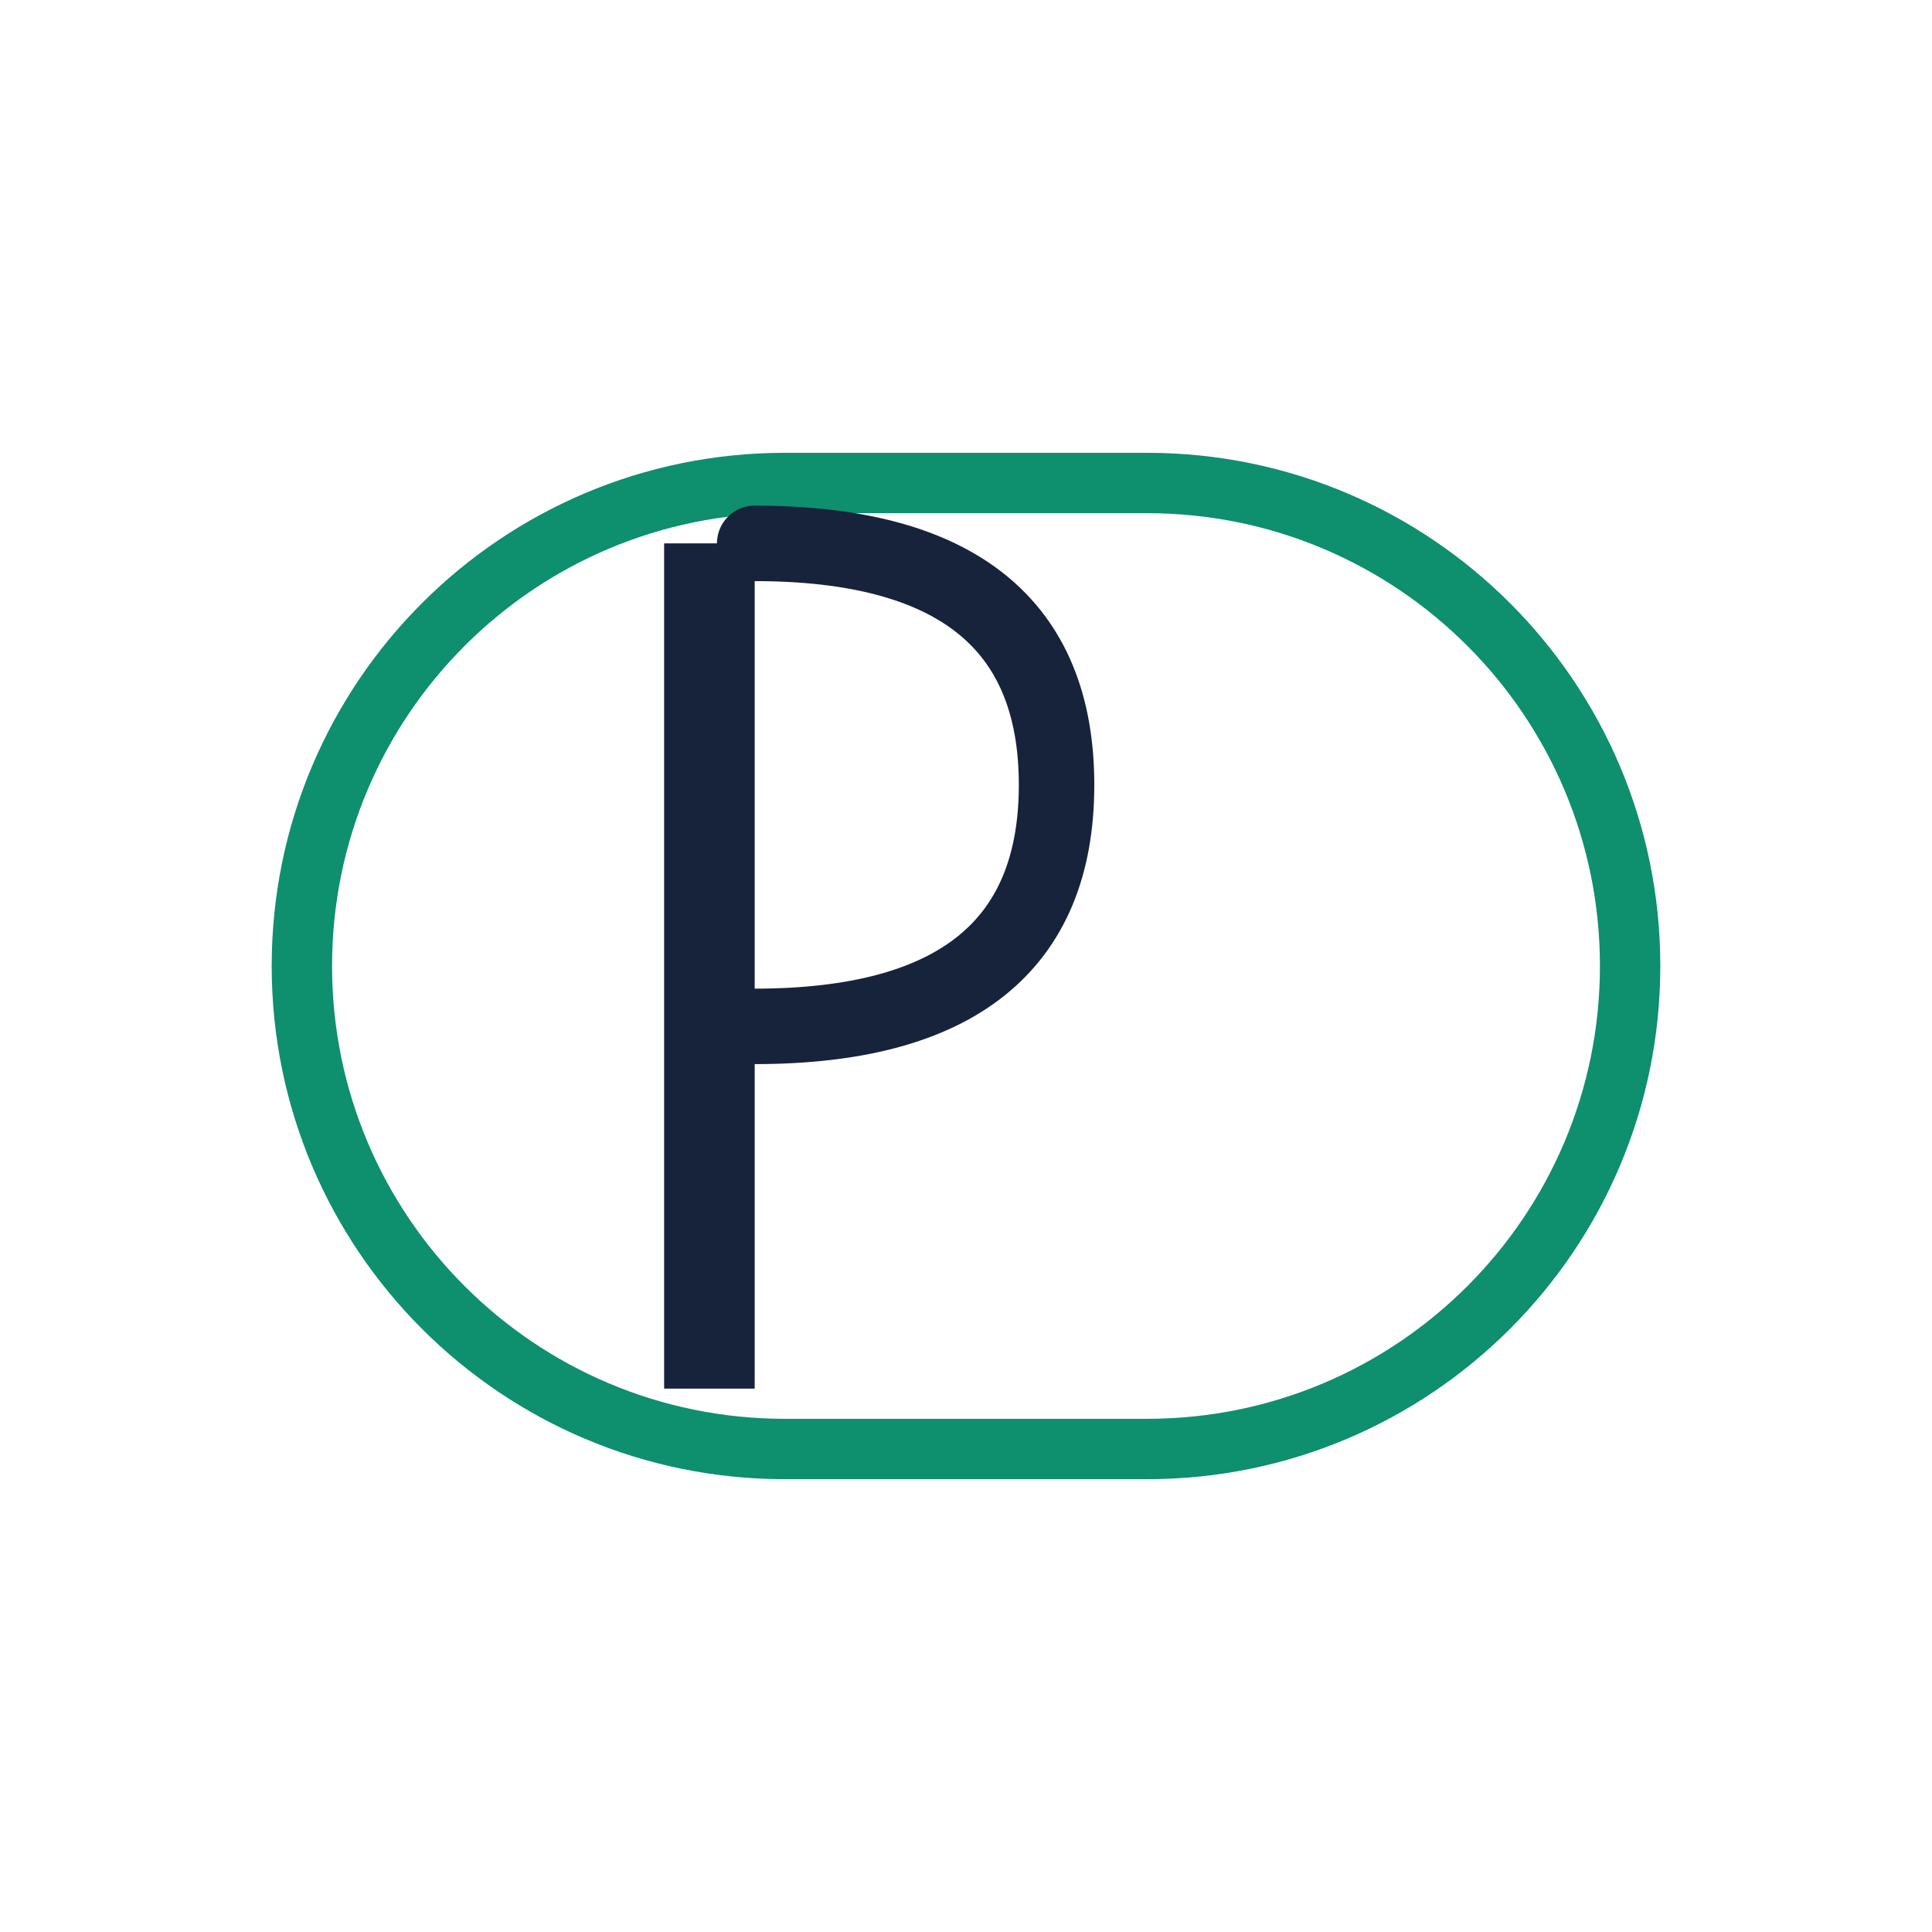
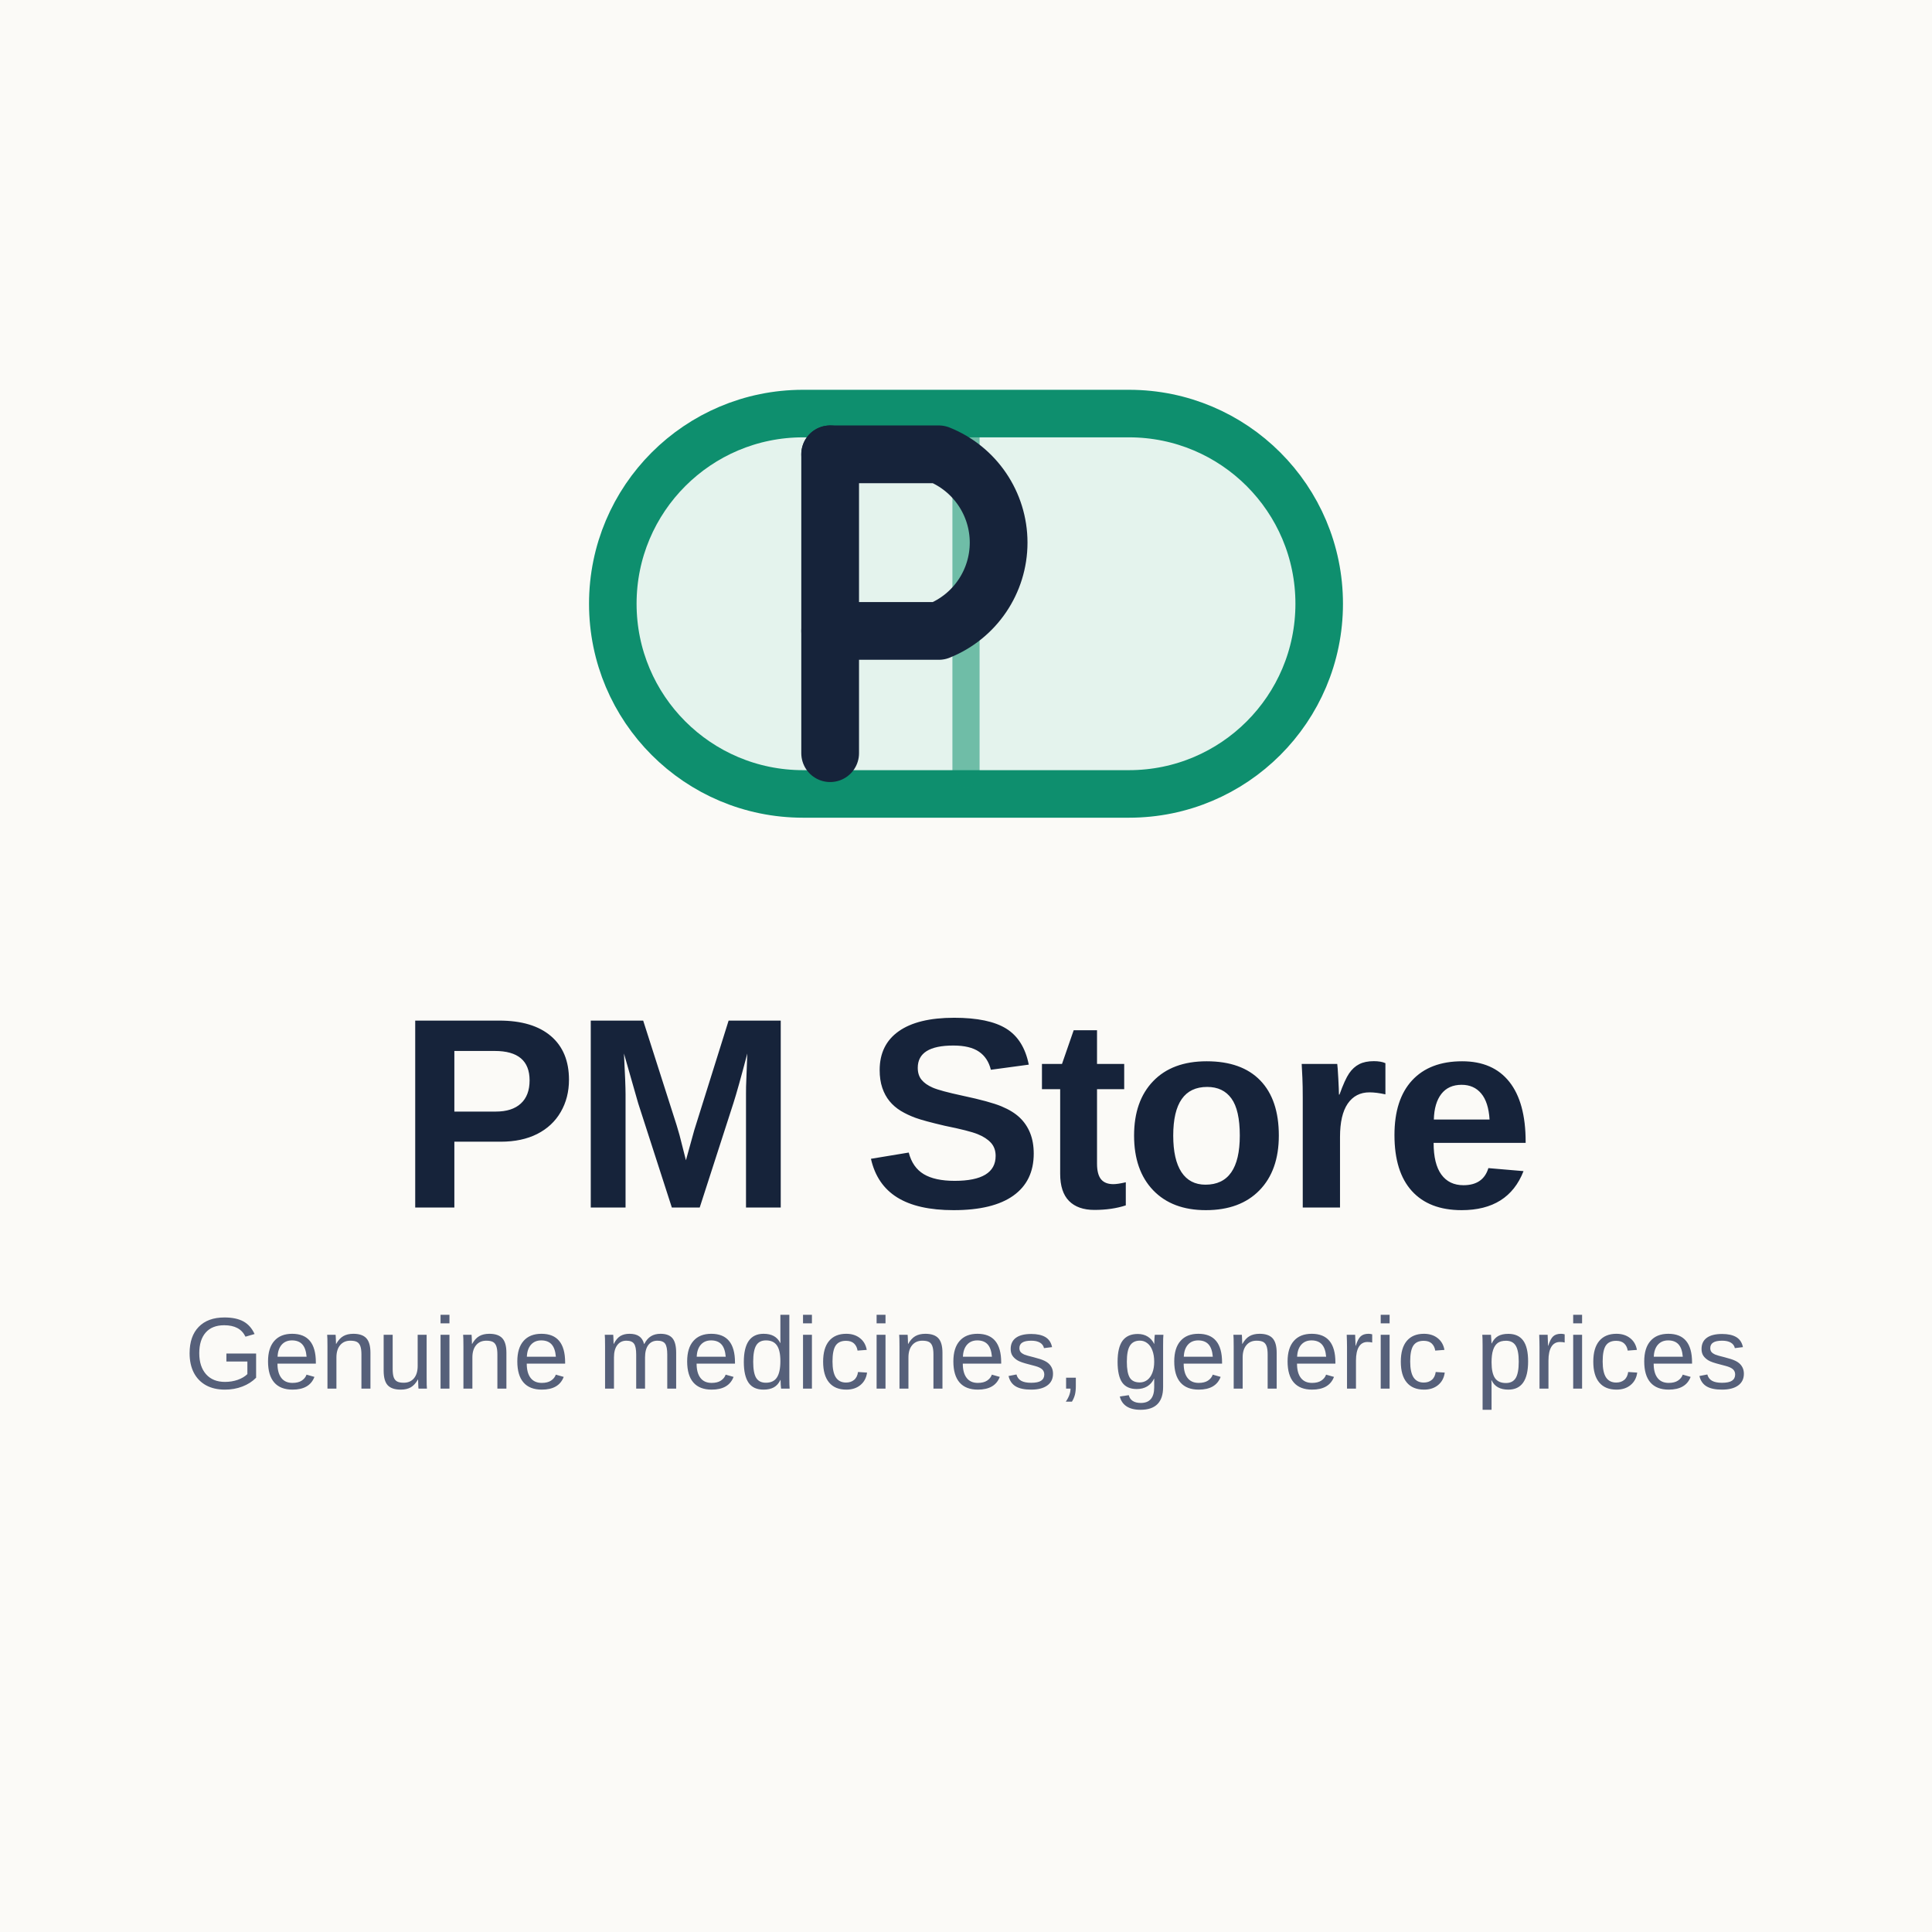
- <svg xmlns="http://www.w3.org/2000/svg" width="64" height="64" viewBox="0 0 64 64" fill="none">
-   <rect x="10" y="16" width="44" height="32" rx="16" fill="none" stroke="#0E8F6E" stroke-width="2" />
-   <rect x="22" y="18" width="3" height="28" fill="#16233A" />
-   <path d="M 25 18 Q 35 18 35 26 Q 35 34 25 34" fill="none" stroke="#16233A" stroke-width="2.5" stroke-linecap="round" stroke-linejoin="round" />
+ <svg xmlns="http://www.w3.org/2000/svg" width="512" height="512" viewBox="0 0 512 512" fill="none">
+   <rect width="512" height="512" fill="#FBFAF7" />
+   <g transform="translate(140.8, 44.8) scale(3.6)">
+     <rect x="6" y="18" width="52" height="28" rx="14" fill="#E4F3ED" stroke="#0E8F6E" stroke-width="3.5" />
+     <path d="M32 19.5 V44.5" stroke="#0E8F6E" stroke-width="2" stroke-linecap="round" opacity="0.55" />
+     <path d="M22 21 V43" stroke="#16233A" stroke-width="4.25" stroke-linecap="round" />
+     <path d="M22 21 H30 A7 7 0 0 1 30 34 H22" fill="none" stroke="#16233A" stroke-width="4.25" stroke-linecap="round" stroke-linejoin="round" />
+   </g>
+   <text x="256" y="320" text-anchor="middle" font-family="'Public Sans', system-ui, Arial, sans-serif" font-size="72" font-weight="800" letter-spacing="-1.5" fill="#16233A">PM Store</text>
+   <text x="256" y="368" text-anchor="middle" font-family="'Public Sans', system-ui, Arial, sans-serif" font-size="27" font-weight="500" fill="#56607A">Genuine medicines, generic prices</text>
</svg>
